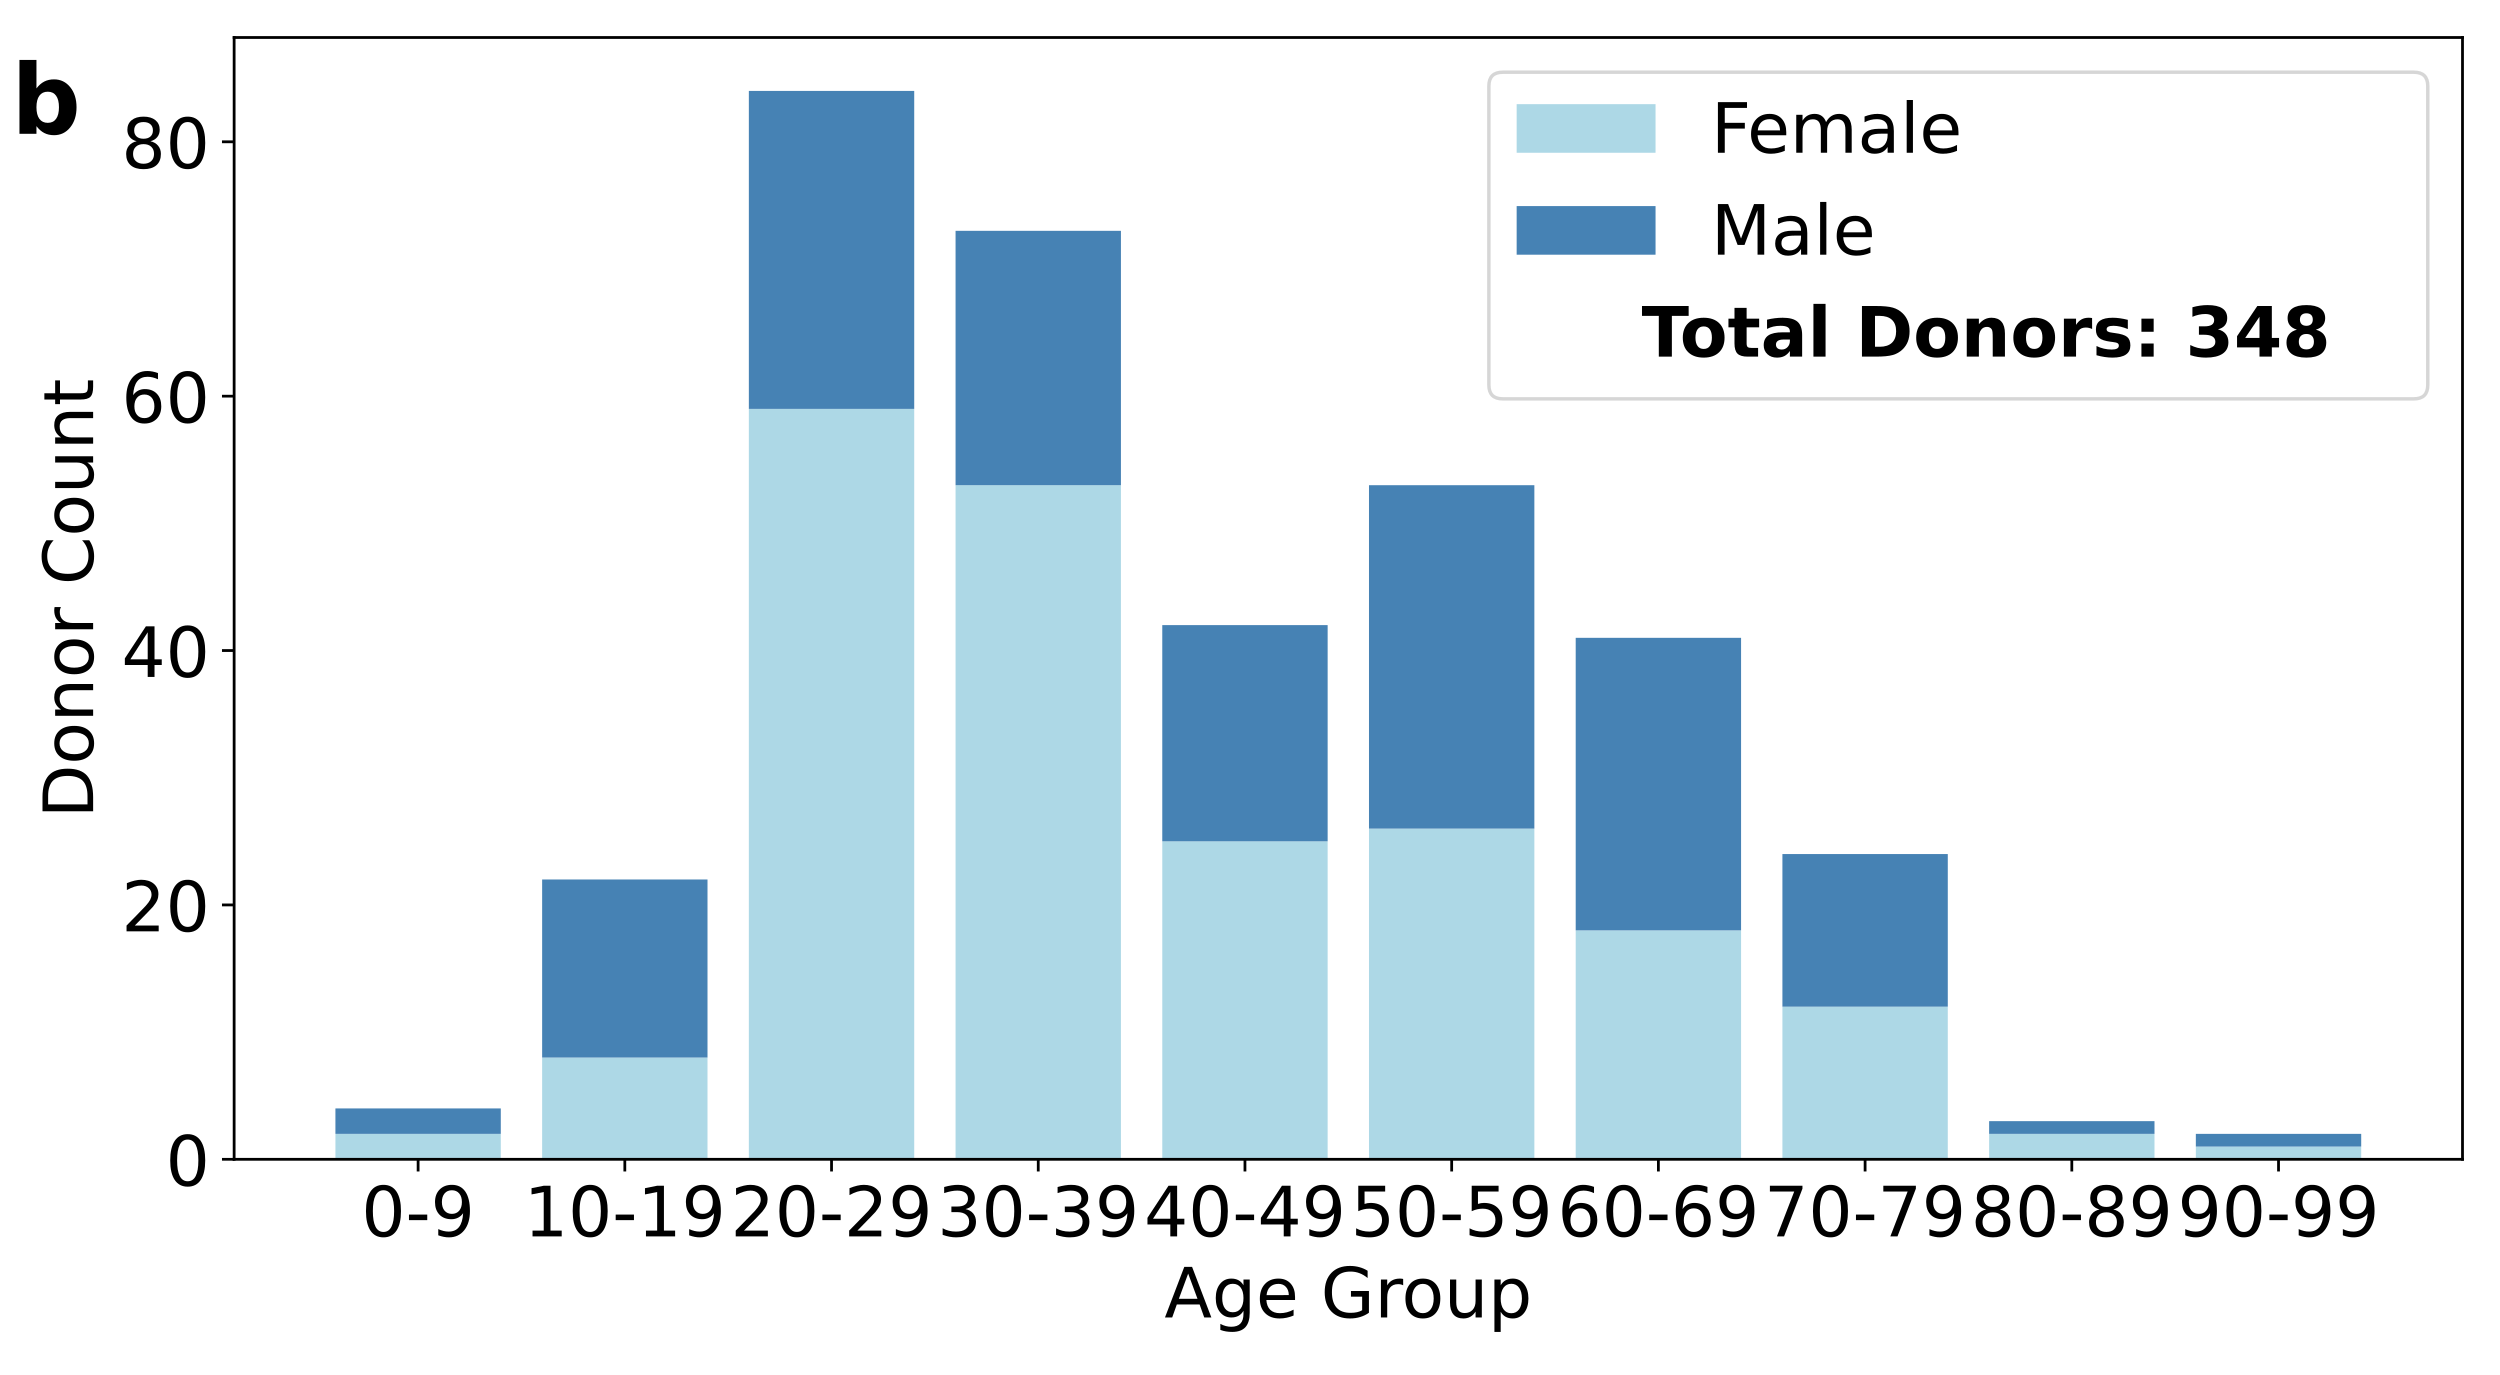
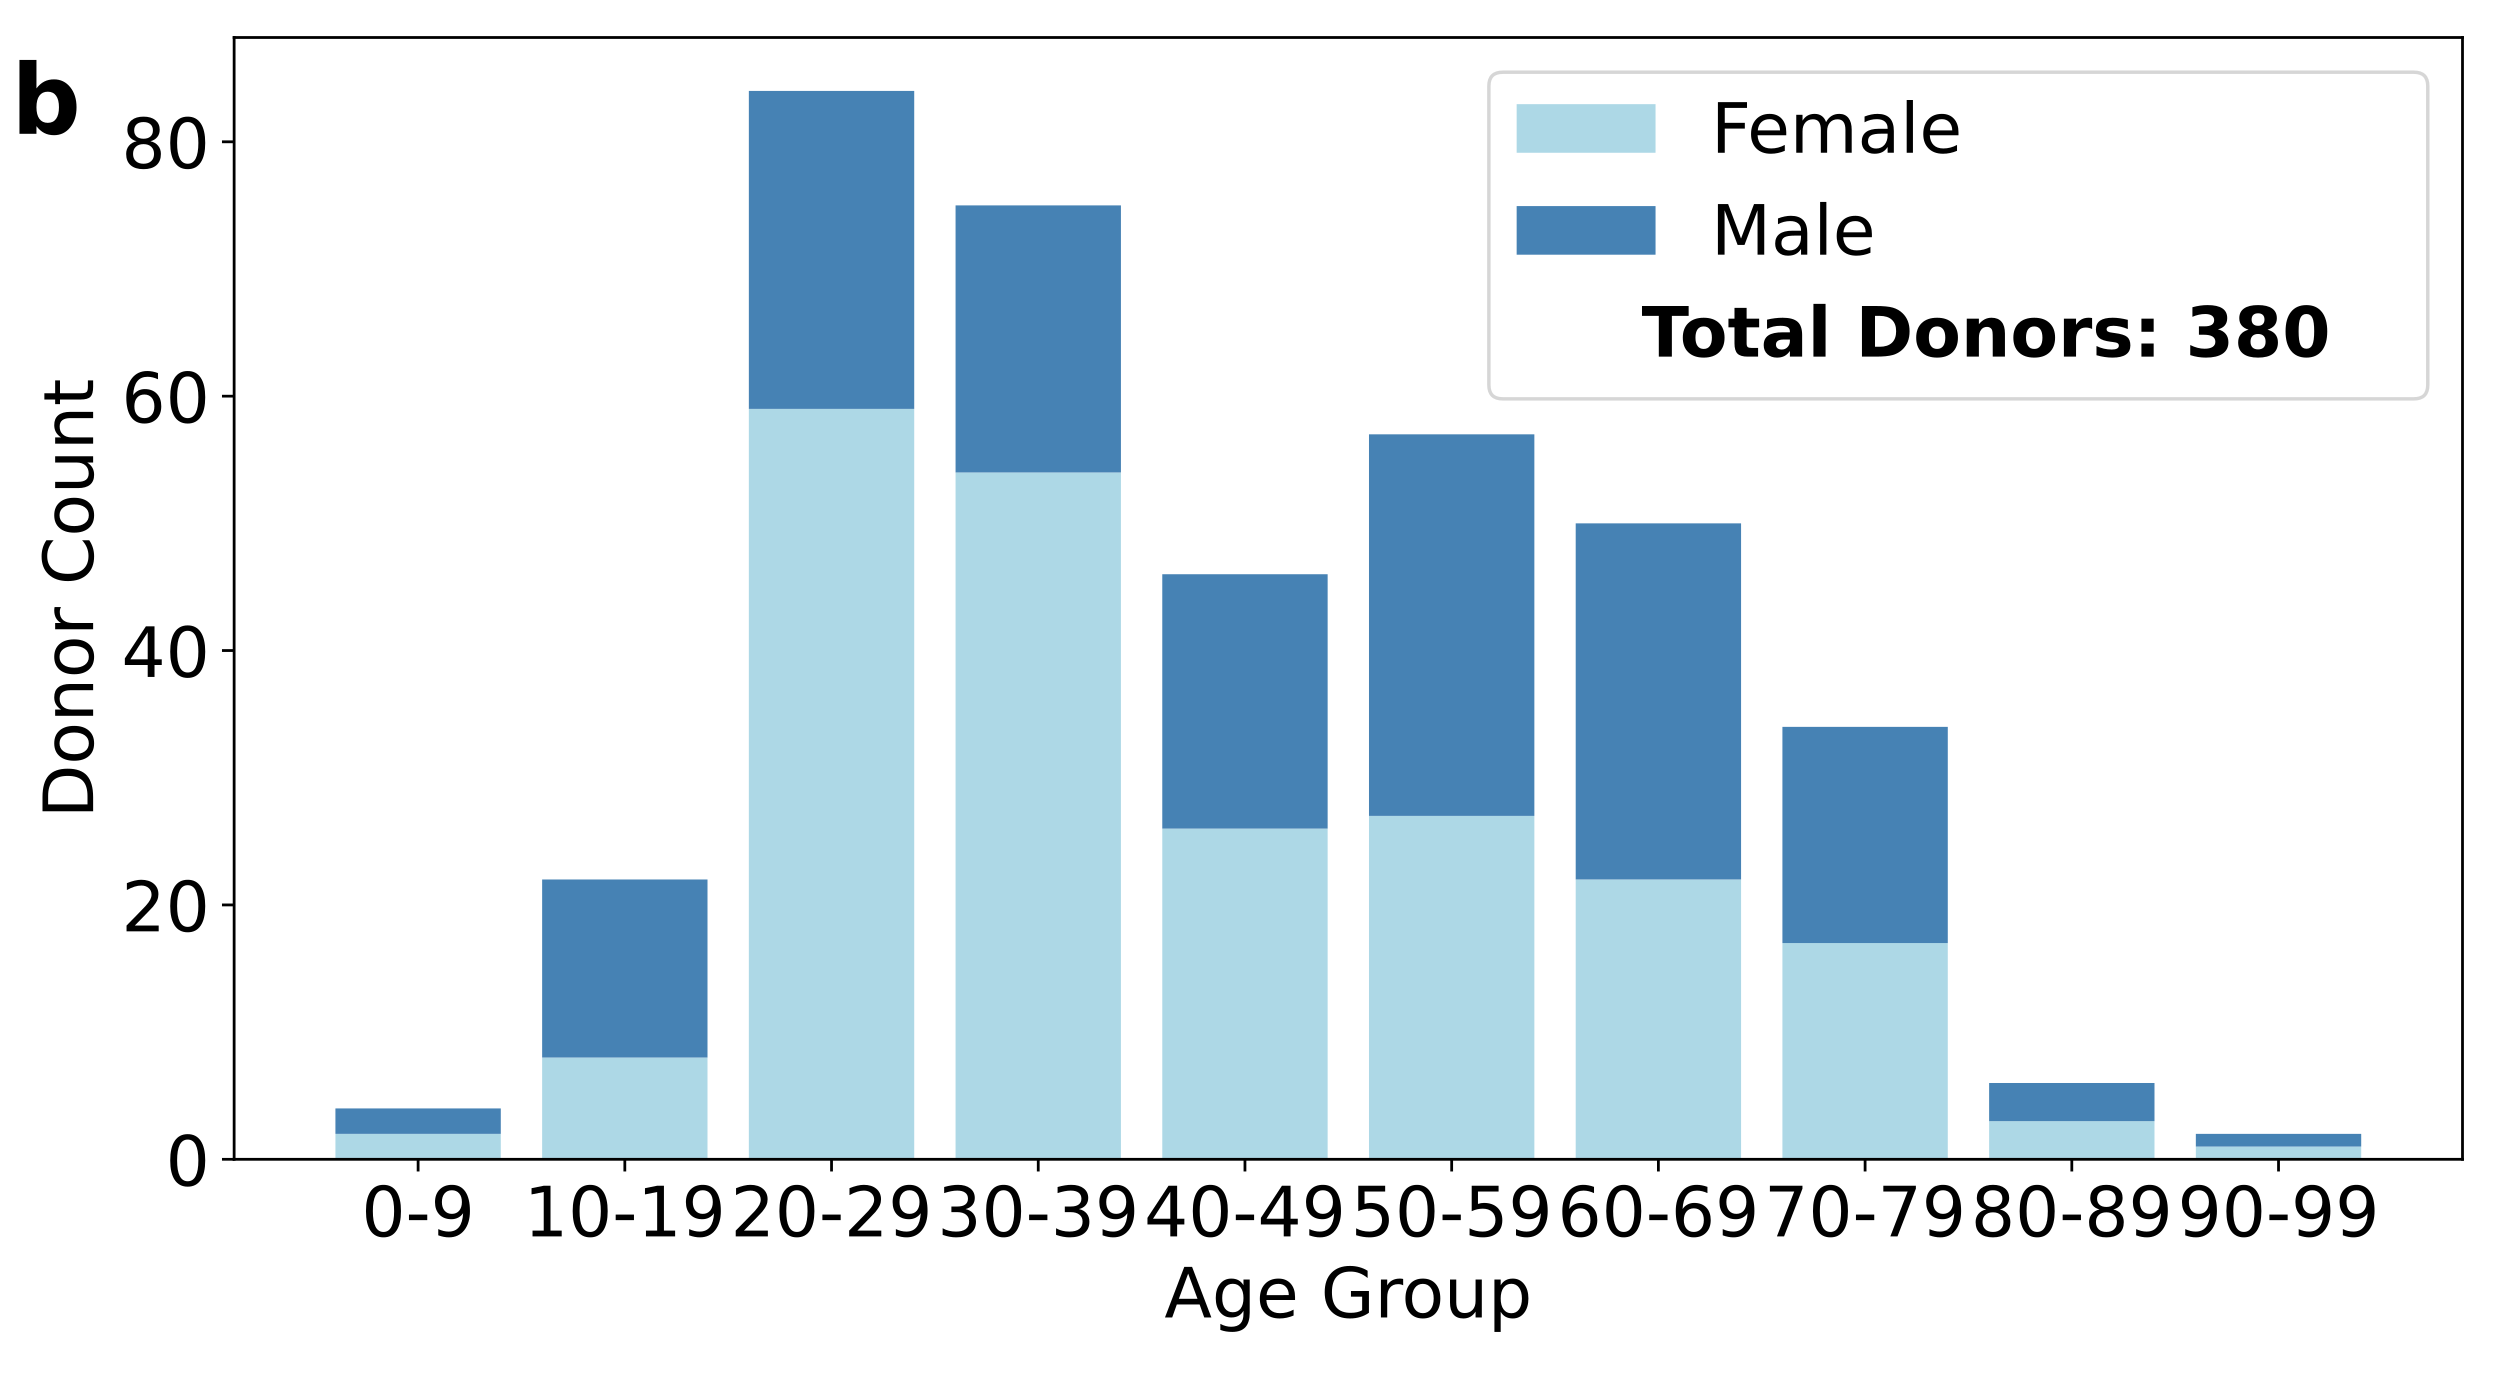
<svg xmlns="http://www.w3.org/2000/svg" xmlns:xlink="http://www.w3.org/1999/xlink" width="720pt" height="396pt" viewBox="0 0 720 396" version="1.1">
  <defs>
    <style type="text/css">*{stroke-linejoin: round; stroke-linecap: butt}</style>
  </defs>
  <g id="figure_1">
    <g id="patch_1">
      <path d="M 0 396  L 720 396  L 720 0  L 0 0  z " style="fill: #ffffff" />
    </g>
    <g id="axes_1">
      <g id="patch_2">
        <path d="M 67.43 333.88  L 709.2 333.88  L 709.2 10.8  L 67.43 10.8  z " style="fill: #ffffff" />
      </g>
      <g id="patch_3">
-         <path d="M 96.601 333.88  L 144.228 333.88  L 144.228 326.554  L 96.601 326.554  z " clip-path="url(#p99b4f0a0a3)" style="fill: #add8e6" />
+         <path d="M 96.601 333.88  L 144.228 333.88  L 144.228 326.554  L 96.601 326.554  z " clip-path="url(#pd3af7f04ab)" style="fill: #add8e6" />
      </g>
      <g id="patch_4">
-         <path d="M 156.135 333.88  L 203.761 333.88  L 203.761 304.576  L 156.135 304.576  z " clip-path="url(#p99b4f0a0a3)" style="fill: #add8e6" />
+         <path d="M 156.135 333.88  L 203.761 333.88  L 203.761 304.576  L 156.135 304.576  z " clip-path="url(#pd3af7f04ab)" style="fill: #add8e6" />
      </g>
      <g id="patch_5">
-         <path d="M 215.668 333.88  L 263.295 333.88  L 263.295 117.761  L 215.668 117.761  z " clip-path="url(#p99b4f0a0a3)" style="fill: #add8e6" />
+         <path d="M 215.668 333.88  L 263.295 333.88  L 263.295 117.761  L 215.668 117.761  z " clip-path="url(#pd3af7f04ab)" style="fill: #add8e6" />
      </g>
      <g id="patch_6">
-         <path d="M 275.202 333.88  L 322.828 333.88  L 322.828 139.739  L 275.202 139.739  z " clip-path="url(#p99b4f0a0a3)" style="fill: #add8e6" />
+         <path d="M 275.202 333.88  L 322.828 333.88  L 322.828 136.076  L 275.202 136.076  z " clip-path="url(#pd3af7f04ab)" style="fill: #add8e6" />
      </g>
      <g id="patch_7">
-         <path d="M 334.735 333.88  L 382.362 333.88  L 382.362 242.304  L 334.735 242.304  z " clip-path="url(#p99b4f0a0a3)" style="fill: #add8e6" />
+         <path d="M 334.735 333.88  L 382.362 333.88  L 382.362 238.641  L 334.735 238.641  z " clip-path="url(#pd3af7f04ab)" style="fill: #add8e6" />
      </g>
      <g id="patch_8">
-         <path d="M 394.268 333.88  L 441.895 333.88  L 441.895 238.641  L 394.268 238.641  z " clip-path="url(#p99b4f0a0a3)" style="fill: #add8e6" />
+         <path d="M 394.268 333.88  L 441.895 333.88  L 441.895 234.978  L 394.268 234.978  z " clip-path="url(#pd3af7f04ab)" style="fill: #add8e6" />
      </g>
      <g id="patch_9">
-         <path d="M 453.802 333.88  L 501.428 333.88  L 501.428 267.945  L 453.802 267.945  z " clip-path="url(#p99b4f0a0a3)" style="fill: #add8e6" />
+         <path d="M 453.802 333.88  L 501.428 333.88  L 501.428 253.293  L 453.802 253.293  z " clip-path="url(#pd3af7f04ab)" style="fill: #add8e6" />
      </g>
      <g id="patch_10">
-         <path d="M 513.335 333.88  L 560.962 333.88  L 560.962 289.924  L 513.335 289.924  z " clip-path="url(#p99b4f0a0a3)" style="fill: #add8e6" />
+         <path d="M 513.335 333.88  L 560.962 333.88  L 560.962 271.608  L 513.335 271.608  z " clip-path="url(#pd3af7f04ab)" style="fill: #add8e6" />
      </g>
      <g id="patch_11">
-         <path d="M 572.869 333.88  L 620.495 333.88  L 620.495 326.554  L 572.869 326.554  z " clip-path="url(#p99b4f0a0a3)" style="fill: #add8e6" />
+         <path d="M 572.869 333.88  L 620.495 333.88  L 620.495 322.891  L 572.869 322.891  z " clip-path="url(#pd3af7f04ab)" style="fill: #add8e6" />
      </g>
      <g id="patch_12">
-         <path d="M 632.402 333.88  L 680.029 333.88  L 680.029 330.217  L 632.402 330.217  z " clip-path="url(#p99b4f0a0a3)" style="fill: #add8e6" />
+         <path d="M 632.402 333.88  L 680.029 333.88  L 680.029 330.217  L 632.402 330.217  z " clip-path="url(#pd3af7f04ab)" style="fill: #add8e6" />
      </g>
      <g id="patch_13">
-         <path d="M 96.601 326.554  L 144.228 326.554  L 144.228 319.228  L 96.601 319.228  z " clip-path="url(#p99b4f0a0a3)" style="fill: #4682b4" />
+         <path d="M 96.601 326.554  L 144.228 326.554  L 144.228 319.228  L 96.601 319.228  z " clip-path="url(#pd3af7f04ab)" style="fill: #4682b4" />
      </g>
      <g id="patch_14">
-         <path d="M 156.135 304.576  L 203.761 304.576  L 203.761 253.293  L 156.135 253.293  z " clip-path="url(#p99b4f0a0a3)" style="fill: #4682b4" />
+         <path d="M 156.135 304.576  L 203.761 304.576  L 203.761 253.293  L 156.135 253.293  z " clip-path="url(#pd3af7f04ab)" style="fill: #4682b4" />
      </g>
      <g id="patch_15">
-         <path d="M 215.668 117.761  L 263.295 117.761  L 263.295 26.185  L 215.668 26.185  z " clip-path="url(#p99b4f0a0a3)" style="fill: #4682b4" />
+         <path d="M 215.668 117.761  L 263.295 117.761  L 263.295 26.185  L 215.668 26.185  z " clip-path="url(#pd3af7f04ab)" style="fill: #4682b4" />
      </g>
      <g id="patch_16">
-         <path d="M 275.202 139.739  L 322.828 139.739  L 322.828 66.478  L 275.202 66.478  z " clip-path="url(#p99b4f0a0a3)" style="fill: #4682b4" />
+         <path d="M 275.202 136.076  L 322.828 136.076  L 322.828 59.152  L 275.202 59.152  z " clip-path="url(#pd3af7f04ab)" style="fill: #4682b4" />
      </g>
      <g id="patch_17">
-         <path d="M 334.735 242.304  L 382.362 242.304  L 382.362 180.032  L 334.735 180.032  z " clip-path="url(#p99b4f0a0a3)" style="fill: #4682b4" />
+         <path d="M 334.735 238.641  L 382.362 238.641  L 382.362 165.38  L 334.735 165.38  z " clip-path="url(#pd3af7f04ab)" style="fill: #4682b4" />
      </g>
      <g id="patch_18">
-         <path d="M 394.268 238.641  L 441.895 238.641  L 441.895 139.739  L 394.268 139.739  z " clip-path="url(#p99b4f0a0a3)" style="fill: #4682b4" />
+         <path d="M 394.268 234.978  L 441.895 234.978  L 441.895 125.087  L 394.268 125.087  z " clip-path="url(#pd3af7f04ab)" style="fill: #4682b4" />
      </g>
      <g id="patch_19">
-         <path d="M 453.802 267.945  L 501.428 267.945  L 501.428 183.695  L 453.802 183.695  z " clip-path="url(#p99b4f0a0a3)" style="fill: #4682b4" />
+         <path d="M 453.802 253.293  L 501.428 253.293  L 501.428 150.728  L 453.802 150.728  z " clip-path="url(#pd3af7f04ab)" style="fill: #4682b4" />
      </g>
      <g id="patch_20">
-         <path d="M 513.335 289.924  L 560.962 289.924  L 560.962 245.967  L 513.335 245.967  z " clip-path="url(#p99b4f0a0a3)" style="fill: #4682b4" />
+         <path d="M 513.335 271.608  L 560.962 271.608  L 560.962 209.337  L 513.335 209.337  z " clip-path="url(#pd3af7f04ab)" style="fill: #4682b4" />
      </g>
      <g id="patch_21">
-         <path d="M 572.869 326.554  L 620.495 326.554  L 620.495 322.891  L 572.869 322.891  z " clip-path="url(#p99b4f0a0a3)" style="fill: #4682b4" />
+         <path d="M 572.869 322.891  L 620.495 322.891  L 620.495 311.902  L 572.869 311.902  z " clip-path="url(#pd3af7f04ab)" style="fill: #4682b4" />
      </g>
      <g id="patch_22">
-         <path d="M 632.402 330.217  L 680.029 330.217  L 680.029 326.554  L 632.402 326.554  z " clip-path="url(#p99b4f0a0a3)" style="fill: #4682b4" />
+         <path d="M 632.402 330.217  L 680.029 330.217  L 680.029 326.554  L 632.402 326.554  z " clip-path="url(#pd3af7f04ab)" style="fill: #4682b4" />
      </g>
      <g id="matplotlib.axis_1">
        <g id="xtick_1">
          <g id="line2d_1">
            <defs>
-               <path id="m715284880d" d="M 0 0  L 0 3.5  " style="stroke: #000000; stroke-width: 0.8" />
-             </defs>
-             <g>
-               <use xlink:href="#m715284880d" x="120.415" y="333.88" style="stroke: #000000; stroke-width: 0.8" />
+               <path id="me3146baf7b" d="M 0 0  L 0 3.5  " style="stroke: #000000; stroke-width: 0.8" />
+             </defs>
+             <g>
+               <use xlink:href="#me3146baf7b" x="120.415" y="333.88" style="stroke: #000000; stroke-width: 0.8" />
            </g>
          </g>
          <g id="text_1">
            <g transform="translate(104.0819 356.0769) scale(0.2 -0.2)">
              <defs>
                <path id="DejaVuSans-30" d="M 2034 4250  Q 1547 4250 1301 3770  Q 1056 3291 1056 2328  Q 1056 1369 1301 889  Q 1547 409 2034 409  Q 2525 409 2770 889  Q 3016 1369 3016 2328  Q 3016 3291 2770 3770  Q 2525 4250 2034 4250  z M 2034 4750  Q 2819 4750 3233 4129  Q 3647 3509 3647 2328  Q 3647 1150 3233 529  Q 2819 -91 2034 -91  Q 1250 -91 836 529  Q 422 1150 422 2328  Q 422 3509 836 4129  Q 1250 4750 2034 4750  z " transform="scale(0.015625)" />
                <path id="DejaVuSans-2d" d="M 313 2009  L 1997 2009  L 1997 1497  L 313 1497  L 313 2009  z " transform="scale(0.015625)" />
                <path id="DejaVuSans-39" d="M 703 97  L 703 672  Q 941 559 1184 500  Q 1428 441 1663 441  Q 2288 441 2617 861  Q 2947 1281 2994 2138  Q 2813 1869 2534 1725  Q 2256 1581 1919 1581  Q 1219 1581 811 2004  Q 403 2428 403 3163  Q 403 3881 828 4315  Q 1253 4750 1959 4750  Q 2769 4750 3195 4129  Q 3622 3509 3622 2328  Q 3622 1225 3098 567  Q 2575 -91 1691 -91  Q 1453 -91 1209 -44  Q 966 3 703 97  z M 1959 2075  Q 2384 2075 2632 2365  Q 2881 2656 2881 3163  Q 2881 3666 2632 3958  Q 2384 4250 1959 4250  Q 1534 4250 1286 3958  Q 1038 3666 1038 3163  Q 1038 2656 1286 2365  Q 1534 2075 1959 2075  z " transform="scale(0.015625)" />
              </defs>
              <use xlink:href="#DejaVuSans-30" />
              <use xlink:href="#DejaVuSans-2d" transform="translate(63.62305 0)" />
              <use xlink:href="#DejaVuSans-39" transform="translate(99.70703 0)" />
            </g>
          </g>
        </g>
        <g id="xtick_2">
          <g id="line2d_2">
            <g>
-               <use xlink:href="#m715284880d" x="179.948" y="333.88" style="stroke: #000000; stroke-width: 0.8" />
+               <use xlink:href="#me3146baf7b" x="179.948" y="333.88" style="stroke: #000000; stroke-width: 0.8" />
            </g>
          </g>
          <g id="text_2">
            <g transform="translate(150.8903 356.0769) scale(0.2 -0.2)">
              <defs>
                <path id="DejaVuSans-31" d="M 794 531  L 1825 531  L 1825 4091  L 703 3866  L 703 4441  L 1819 4666  L 2450 4666  L 2450 531  L 3481 531  L 3481 0  L 794 0  L 794 531  z " transform="scale(0.015625)" />
              </defs>
              <use xlink:href="#DejaVuSans-31" />
              <use xlink:href="#DejaVuSans-30" transform="translate(63.62305 0)" />
              <use xlink:href="#DejaVuSans-2d" transform="translate(127.2461 0)" />
              <use xlink:href="#DejaVuSans-31" transform="translate(163.3301 0)" />
              <use xlink:href="#DejaVuSans-39" transform="translate(226.9531 0)" />
            </g>
          </g>
        </g>
        <g id="xtick_3">
          <g id="line2d_3">
            <g>
-               <use xlink:href="#m715284880d" x="239.482" y="333.88" style="stroke: #000000; stroke-width: 0.8" />
+               <use xlink:href="#me3146baf7b" x="239.482" y="333.88" style="stroke: #000000; stroke-width: 0.8" />
            </g>
          </g>
          <g id="text_3">
            <g transform="translate(210.4237 356.0769) scale(0.2 -0.2)">
              <defs>
                <path id="DejaVuSans-32" d="M 1228 531  L 3431 531  L 3431 0  L 469 0  L 469 531  Q 828 903 1448 1529  Q 2069 2156 2228 2338  Q 2531 2678 2651 2914  Q 2772 3150 2772 3378  Q 2772 3750 2511 3984  Q 2250 4219 1831 4219  Q 1534 4219 1204 4116  Q 875 4013 500 3803  L 500 4441  Q 881 4594 1212 4672  Q 1544 4750 1819 4750  Q 2544 4750 2975 4387  Q 3406 4025 3406 3419  Q 3406 3131 3298 2873  Q 3191 2616 2906 2266  Q 2828 2175 2409 1742  Q 1991 1309 1228 531  z " transform="scale(0.015625)" />
              </defs>
              <use xlink:href="#DejaVuSans-32" />
              <use xlink:href="#DejaVuSans-30" transform="translate(63.62305 0)" />
              <use xlink:href="#DejaVuSans-2d" transform="translate(127.2461 0)" />
              <use xlink:href="#DejaVuSans-32" transform="translate(163.3301 0)" />
              <use xlink:href="#DejaVuSans-39" transform="translate(226.9531 0)" />
            </g>
          </g>
        </g>
        <g id="xtick_4">
          <g id="line2d_4">
            <g>
-               <use xlink:href="#m715284880d" x="299.015" y="333.88" style="stroke: #000000; stroke-width: 0.8" />
+               <use xlink:href="#me3146baf7b" x="299.015" y="333.88" style="stroke: #000000; stroke-width: 0.8" />
            </g>
          </g>
          <g id="text_4">
            <g transform="translate(269.9571 356.0769) scale(0.2 -0.2)">
              <defs>
                <path id="DejaVuSans-33" d="M 2597 2516  Q 3050 2419 3304 2112  Q 3559 1806 3559 1356  Q 3559 666 3084 287  Q 2609 -91 1734 -91  Q 1441 -91 1130 -33  Q 819 25 488 141  L 488 750  Q 750 597 1062 519  Q 1375 441 1716 441  Q 2309 441 2620 675  Q 2931 909 2931 1356  Q 2931 1769 2642 2001  Q 2353 2234 1838 2234  L 1294 2234  L 1294 2753  L 1863 2753  Q 2328 2753 2575 2939  Q 2822 3125 2822 3475  Q 2822 3834 2567 4026  Q 2313 4219 1838 4219  Q 1578 4219 1281 4162  Q 984 4106 628 3988  L 628 4550  Q 988 4650 1302 4700  Q 1616 4750 1894 4750  Q 2613 4750 3031 4423  Q 3450 4097 3450 3541  Q 3450 3153 3228 2886  Q 3006 2619 2597 2516  z " transform="scale(0.015625)" />
              </defs>
              <use xlink:href="#DejaVuSans-33" />
              <use xlink:href="#DejaVuSans-30" transform="translate(63.62305 0)" />
              <use xlink:href="#DejaVuSans-2d" transform="translate(127.2461 0)" />
              <use xlink:href="#DejaVuSans-33" transform="translate(163.3301 0)" />
              <use xlink:href="#DejaVuSans-39" transform="translate(226.9531 0)" />
            </g>
          </g>
        </g>
        <g id="xtick_5">
          <g id="line2d_5">
            <g>
-               <use xlink:href="#m715284880d" x="358.548" y="333.88" style="stroke: #000000; stroke-width: 0.8" />
+               <use xlink:href="#me3146baf7b" x="358.548" y="333.88" style="stroke: #000000; stroke-width: 0.8" />
            </g>
          </g>
          <g id="text_5">
            <g transform="translate(329.4905 356.0769) scale(0.2 -0.2)">
              <defs>
                <path id="DejaVuSans-34" d="M 2419 4116  L 825 1625  L 2419 1625  L 2419 4116  z M 2253 4666  L 3047 4666  L 3047 1625  L 3713 1625  L 3713 1100  L 3047 1100  L 3047 0  L 2419 0  L 2419 1100  L 313 1100  L 313 1709  L 2253 4666  z " transform="scale(0.015625)" />
              </defs>
              <use xlink:href="#DejaVuSans-34" />
              <use xlink:href="#DejaVuSans-30" transform="translate(63.62305 0)" />
              <use xlink:href="#DejaVuSans-2d" transform="translate(127.2461 0)" />
              <use xlink:href="#DejaVuSans-34" transform="translate(163.3301 0)" />
              <use xlink:href="#DejaVuSans-39" transform="translate(226.9531 0)" />
            </g>
          </g>
        </g>
        <g id="xtick_6">
          <g id="line2d_6">
            <g>
-               <use xlink:href="#m715284880d" x="418.082" y="333.88" style="stroke: #000000; stroke-width: 0.8" />
+               <use xlink:href="#me3146baf7b" x="418.082" y="333.88" style="stroke: #000000; stroke-width: 0.8" />
            </g>
          </g>
          <g id="text_6">
            <g transform="translate(389.0239 356.0769) scale(0.2 -0.2)">
              <defs>
                <path id="DejaVuSans-35" d="M 691 4666  L 3169 4666  L 3169 4134  L 1269 4134  L 1269 2991  Q 1406 3038 1543 3061  Q 1681 3084 1819 3084  Q 2600 3084 3056 2656  Q 3513 2228 3513 1497  Q 3513 744 3044 326  Q 2575 -91 1722 -91  Q 1428 -91 1123 -41  Q 819 9 494 109  L 494 744  Q 775 591 1075 516  Q 1375 441 1709 441  Q 2250 441 2565 725  Q 2881 1009 2881 1497  Q 2881 1984 2565 2268  Q 2250 2553 1709 2553  Q 1456 2553 1204 2497  Q 953 2441 691 2322  L 691 4666  z " transform="scale(0.015625)" />
              </defs>
              <use xlink:href="#DejaVuSans-35" />
              <use xlink:href="#DejaVuSans-30" transform="translate(63.62305 0)" />
              <use xlink:href="#DejaVuSans-2d" transform="translate(127.2461 0)" />
              <use xlink:href="#DejaVuSans-35" transform="translate(163.3301 0)" />
              <use xlink:href="#DejaVuSans-39" transform="translate(226.9531 0)" />
            </g>
          </g>
        </g>
        <g id="xtick_7">
          <g id="line2d_7">
            <g>
-               <use xlink:href="#m715284880d" x="477.615" y="333.88" style="stroke: #000000; stroke-width: 0.8" />
+               <use xlink:href="#me3146baf7b" x="477.615" y="333.88" style="stroke: #000000; stroke-width: 0.8" />
            </g>
          </g>
          <g id="text_7">
            <g transform="translate(448.5573 356.0769) scale(0.2 -0.2)">
              <defs>
                <path id="DejaVuSans-36" d="M 2113 2584  Q 1688 2584 1439 2293  Q 1191 2003 1191 1497  Q 1191 994 1439 701  Q 1688 409 2113 409  Q 2538 409 2786 701  Q 3034 994 3034 1497  Q 3034 2003 2786 2293  Q 2538 2584 2113 2584  z M 3366 4563  L 3366 3988  Q 3128 4100 2886 4159  Q 2644 4219 2406 4219  Q 1781 4219 1451 3797  Q 1122 3375 1075 2522  Q 1259 2794 1537 2939  Q 1816 3084 2150 3084  Q 2853 3084 3261 2657  Q 3669 2231 3669 1497  Q 3669 778 3244 343  Q 2819 -91 2113 -91  Q 1303 -91 875 529  Q 447 1150 447 2328  Q 447 3434 972 4092  Q 1497 4750 2381 4750  Q 2619 4750 2861 4703  Q 3103 4656 3366 4563  z " transform="scale(0.015625)" />
              </defs>
              <use xlink:href="#DejaVuSans-36" />
              <use xlink:href="#DejaVuSans-30" transform="translate(63.62305 0)" />
              <use xlink:href="#DejaVuSans-2d" transform="translate(127.2461 0)" />
              <use xlink:href="#DejaVuSans-36" transform="translate(163.3301 0)" />
              <use xlink:href="#DejaVuSans-39" transform="translate(226.9531 0)" />
            </g>
          </g>
        </g>
        <g id="xtick_8">
          <g id="line2d_8">
            <g>
-               <use xlink:href="#m715284880d" x="537.148" y="333.88" style="stroke: #000000; stroke-width: 0.8" />
+               <use xlink:href="#me3146baf7b" x="537.148" y="333.88" style="stroke: #000000; stroke-width: 0.8" />
            </g>
          </g>
          <g id="text_8">
            <g transform="translate(508.0907 356.0769) scale(0.2 -0.2)">
              <defs>
                <path id="DejaVuSans-37" d="M 525 4666  L 3525 4666  L 3525 4397  L 1831 0  L 1172 0  L 2766 4134  L 525 4134  L 525 4666  z " transform="scale(0.015625)" />
              </defs>
              <use xlink:href="#DejaVuSans-37" />
              <use xlink:href="#DejaVuSans-30" transform="translate(63.62305 0)" />
              <use xlink:href="#DejaVuSans-2d" transform="translate(127.2461 0)" />
              <use xlink:href="#DejaVuSans-37" transform="translate(163.3301 0)" />
              <use xlink:href="#DejaVuSans-39" transform="translate(226.9531 0)" />
            </g>
          </g>
        </g>
        <g id="xtick_9">
          <g id="line2d_9">
            <g>
-               <use xlink:href="#m715284880d" x="596.682" y="333.88" style="stroke: #000000; stroke-width: 0.8" />
+               <use xlink:href="#me3146baf7b" x="596.682" y="333.88" style="stroke: #000000; stroke-width: 0.8" />
            </g>
          </g>
          <g id="text_9">
            <g transform="translate(567.6241 356.0769) scale(0.2 -0.2)">
              <defs>
                <path id="DejaVuSans-38" d="M 2034 2216  Q 1584 2216 1326 1975  Q 1069 1734 1069 1313  Q 1069 891 1326 650  Q 1584 409 2034 409  Q 2484 409 2743 651  Q 3003 894 3003 1313  Q 3003 1734 2745 1975  Q 2488 2216 2034 2216  z M 1403 2484  Q 997 2584 770 2862  Q 544 3141 544 3541  Q 544 4100 942 4425  Q 1341 4750 2034 4750  Q 2731 4750 3128 4425  Q 3525 4100 3525 3541  Q 3525 3141 3298 2862  Q 3072 2584 2669 2484  Q 3125 2378 3379 2068  Q 3634 1759 3634 1313  Q 3634 634 3220 271  Q 2806 -91 2034 -91  Q 1263 -91 848 271  Q 434 634 434 1313  Q 434 1759 690 2068  Q 947 2378 1403 2484  z M 1172 3481  Q 1172 3119 1398 2916  Q 1625 2713 2034 2713  Q 2441 2713 2670 2916  Q 2900 3119 2900 3481  Q 2900 3844 2670 4047  Q 2441 4250 2034 4250  Q 1625 4250 1398 4047  Q 1172 3844 1172 3481  z " transform="scale(0.015625)" />
              </defs>
              <use xlink:href="#DejaVuSans-38" />
              <use xlink:href="#DejaVuSans-30" transform="translate(63.62305 0)" />
              <use xlink:href="#DejaVuSans-2d" transform="translate(127.2461 0)" />
              <use xlink:href="#DejaVuSans-38" transform="translate(163.3301 0)" />
              <use xlink:href="#DejaVuSans-39" transform="translate(226.9531 0)" />
            </g>
          </g>
        </g>
        <g id="xtick_10">
          <g id="line2d_10">
            <g>
-               <use xlink:href="#m715284880d" x="656.215" y="333.88" style="stroke: #000000; stroke-width: 0.8" />
+               <use xlink:href="#me3146baf7b" x="656.215" y="333.88" style="stroke: #000000; stroke-width: 0.8" />
            </g>
          </g>
          <g id="text_10">
            <g transform="translate(627.1575 356.0769) scale(0.2 -0.2)">
              <use xlink:href="#DejaVuSans-39" />
              <use xlink:href="#DejaVuSans-30" transform="translate(63.62305 0)" />
              <use xlink:href="#DejaVuSans-2d" transform="translate(127.2461 0)" />
              <use xlink:href="#DejaVuSans-39" transform="translate(163.3301 0)" />
              <use xlink:href="#DejaVuSans-39" transform="translate(226.9531 0)" />
            </g>
          </g>
        </g>
        <g id="text_11">
          <g transform="translate(335.3556 379.4331) scale(0.2 -0.2)">
            <defs>
              <path id="DejaVuSans-41" d="M 2188 4044  L 1331 1722  L 3047 1722  L 2188 4044  z M 1831 4666  L 2547 4666  L 4325 0  L 3669 0  L 3244 1197  L 1141 1197  L 716 0  L 50 0  L 1831 4666  z " transform="scale(0.015625)" />
              <path id="DejaVuSans-67" d="M 2906 1791  Q 2906 2416 2648 2759  Q 2391 3103 1925 3103  Q 1463 3103 1205 2759  Q 947 2416 947 1791  Q 947 1169 1205 825  Q 1463 481 1925 481  Q 2391 481 2648 825  Q 2906 1169 2906 1791  z M 3481 434  Q 3481 -459 3084 -895  Q 2688 -1331 1869 -1331  Q 1566 -1331 1297 -1286  Q 1028 -1241 775 -1147  L 775 -588  Q 1028 -725 1275 -790  Q 1522 -856 1778 -856  Q 2344 -856 2625 -561  Q 2906 -266 2906 331  L 2906 616  Q 2728 306 2450 153  Q 2172 0 1784 0  Q 1141 0 747 490  Q 353 981 353 1791  Q 353 2603 747 3093  Q 1141 3584 1784 3584  Q 2172 3584 2450 3431  Q 2728 3278 2906 2969  L 2906 3500  L 3481 3500  L 3481 434  z " transform="scale(0.015625)" />
              <path id="DejaVuSans-65" d="M 3597 1894  L 3597 1613  L 953 1613  Q 991 1019 1311 708  Q 1631 397 2203 397  Q 2534 397 2845 478  Q 3156 559 3463 722  L 3463 178  Q 3153 47 2828 -22  Q 2503 -91 2169 -91  Q 1331 -91 842 396  Q 353 884 353 1716  Q 353 2575 817 3079  Q 1281 3584 2069 3584  Q 2775 3584 3186 3129  Q 3597 2675 3597 1894  z M 3022 2063  Q 3016 2534 2758 2815  Q 2500 3097 2075 3097  Q 1594 3097 1305 2825  Q 1016 2553 972 2059  L 3022 2063  z " transform="scale(0.015625)" />
              <path id="DejaVuSans-20" transform="scale(0.015625)" />
              <path id="DejaVuSans-47" d="M 3809 666  L 3809 1919  L 2778 1919  L 2778 2438  L 4434 2438  L 4434 434  Q 4069 175 3628 42  Q 3188 -91 2688 -91  Q 1594 -91 976 548  Q 359 1188 359 2328  Q 359 3472 976 4111  Q 1594 4750 2688 4750  Q 3144 4750 3555 4637  Q 3966 4525 4313 4306  L 4313 3634  Q 3963 3931 3569 4081  Q 3175 4231 2741 4231  Q 1884 4231 1454 3753  Q 1025 3275 1025 2328  Q 1025 1384 1454 906  Q 1884 428 2741 428  Q 3075 428 3337 486  Q 3600 544 3809 666  z " transform="scale(0.015625)" />
              <path id="DejaVuSans-72" d="M 2631 2963  Q 2534 3019 2420 3045  Q 2306 3072 2169 3072  Q 1681 3072 1420 2755  Q 1159 2438 1159 1844  L 1159 0  L 581 0  L 581 3500  L 1159 3500  L 1159 2956  Q 1341 3275 1631 3429  Q 1922 3584 2338 3584  Q 2397 3584 2469 3576  Q 2541 3569 2628 3553  L 2631 2963  z " transform="scale(0.015625)" />
              <path id="DejaVuSans-6f" d="M 1959 3097  Q 1497 3097 1228 2736  Q 959 2375 959 1747  Q 959 1119 1226 758  Q 1494 397 1959 397  Q 2419 397 2687 759  Q 2956 1122 2956 1747  Q 2956 2369 2687 2733  Q 2419 3097 1959 3097  z M 1959 3584  Q 2709 3584 3137 3096  Q 3566 2609 3566 1747  Q 3566 888 3137 398  Q 2709 -91 1959 -91  Q 1206 -91 779 398  Q 353 888 353 1747  Q 353 2609 779 3096  Q 1206 3584 1959 3584  z " transform="scale(0.015625)" />
              <path id="DejaVuSans-75" d="M 544 1381  L 544 3500  L 1119 3500  L 1119 1403  Q 1119 906 1312 657  Q 1506 409 1894 409  Q 2359 409 2629 706  Q 2900 1003 2900 1516  L 2900 3500  L 3475 3500  L 3475 0  L 2900 0  L 2900 538  Q 2691 219 2414 64  Q 2138 -91 1772 -91  Q 1169 -91 856 284  Q 544 659 544 1381  z M 1991 3584  L 1991 3584  z " transform="scale(0.015625)" />
              <path id="DejaVuSans-70" d="M 1159 525  L 1159 -1331  L 581 -1331  L 581 3500  L 1159 3500  L 1159 2969  Q 1341 3281 1617 3432  Q 1894 3584 2278 3584  Q 2916 3584 3314 3078  Q 3713 2572 3713 1747  Q 3713 922 3314 415  Q 2916 -91 2278 -91  Q 1894 -91 1617 61  Q 1341 213 1159 525  z M 3116 1747  Q 3116 2381 2855 2742  Q 2594 3103 2138 3103  Q 1681 3103 1420 2742  Q 1159 2381 1159 1747  Q 1159 1113 1420 752  Q 1681 391 2138 391  Q 2594 391 2855 752  Q 3116 1113 3116 1747  z " transform="scale(0.015625)" />
            </defs>
            <use xlink:href="#DejaVuSans-41" />
            <use xlink:href="#DejaVuSans-67" transform="translate(68.4082 0)" />
            <use xlink:href="#DejaVuSans-65" transform="translate(131.8848 0)" />
            <use xlink:href="#DejaVuSans-20" transform="translate(193.4082 0)" />
            <use xlink:href="#DejaVuSans-47" transform="translate(225.1953 0)" />
            <use xlink:href="#DejaVuSans-72" transform="translate(302.6855 0)" />
            <use xlink:href="#DejaVuSans-6f" transform="translate(341.5488 0)" />
            <use xlink:href="#DejaVuSans-75" transform="translate(402.7305 0)" />
            <use xlink:href="#DejaVuSans-70" transform="translate(466.1094 0)" />
          </g>
        </g>
      </g>
      <g id="matplotlib.axis_2">
        <g id="ytick_1">
          <g id="line2d_11">
            <defs>
-               <path id="ma8bff9813b" d="M 0 0  L -3.5 0  " style="stroke: #000000; stroke-width: 0.8" />
-             </defs>
-             <g>
-               <use xlink:href="#ma8bff9813b" x="67.43" y="333.88" style="stroke: #000000; stroke-width: 0.8" />
+               <path id="m1cbc11003b" d="M 0 0  L -3.5 0  " style="stroke: #000000; stroke-width: 0.8" />
+             </defs>
+             <g>
+               <use xlink:href="#m1cbc11003b" x="67.43" y="333.88" style="stroke: #000000; stroke-width: 0.8" />
            </g>
          </g>
          <g id="text_12">
            <g transform="translate(47.705 341.4784) scale(0.2 -0.2)">
              <use xlink:href="#DejaVuSans-30" />
            </g>
          </g>
        </g>
        <g id="ytick_2">
          <g id="line2d_12">
            <g>
-               <use xlink:href="#ma8bff9813b" x="67.43" y="260.619" style="stroke: #000000; stroke-width: 0.8" />
+               <use xlink:href="#m1cbc11003b" x="67.43" y="260.619" style="stroke: #000000; stroke-width: 0.8" />
            </g>
          </g>
          <g id="text_13">
            <g transform="translate(34.98 268.2177) scale(0.2 -0.2)">
              <use xlink:href="#DejaVuSans-32" />
              <use xlink:href="#DejaVuSans-30" transform="translate(63.62305 0)" />
            </g>
          </g>
        </g>
        <g id="ytick_3">
          <g id="line2d_13">
            <g>
-               <use xlink:href="#ma8bff9813b" x="67.43" y="187.358" style="stroke: #000000; stroke-width: 0.8" />
+               <use xlink:href="#m1cbc11003b" x="67.43" y="187.358" style="stroke: #000000; stroke-width: 0.8" />
            </g>
          </g>
          <g id="text_14">
            <g transform="translate(34.98 194.9569) scale(0.2 -0.2)">
              <use xlink:href="#DejaVuSans-34" />
              <use xlink:href="#DejaVuSans-30" transform="translate(63.62305 0)" />
            </g>
          </g>
        </g>
        <g id="ytick_4">
          <g id="line2d_14">
            <g>
-               <use xlink:href="#ma8bff9813b" x="67.43" y="114.098" style="stroke: #000000; stroke-width: 0.8" />
+               <use xlink:href="#m1cbc11003b" x="67.43" y="114.098" style="stroke: #000000; stroke-width: 0.8" />
            </g>
          </g>
          <g id="text_15">
            <g transform="translate(34.98 121.6961) scale(0.2 -0.2)">
              <use xlink:href="#DejaVuSans-36" />
              <use xlink:href="#DejaVuSans-30" transform="translate(63.62305 0)" />
            </g>
          </g>
        </g>
        <g id="ytick_5">
          <g id="line2d_15">
            <g>
-               <use xlink:href="#ma8bff9813b" x="67.43" y="40.837" style="stroke: #000000; stroke-width: 0.8" />
+               <use xlink:href="#m1cbc11003b" x="67.43" y="40.837" style="stroke: #000000; stroke-width: 0.8" />
            </g>
          </g>
          <g id="text_16">
            <g transform="translate(34.98 48.43535) scale(0.2 -0.2)">
              <use xlink:href="#DejaVuSans-38" />
              <use xlink:href="#DejaVuSans-30" transform="translate(63.62305 0)" />
            </g>
          </g>
        </g>
        <g id="text_17">
          <g transform="translate(26.82062 235.6009) rotate(-90) scale(0.2 -0.2)">
            <defs>
              <path id="DejaVuSans-44" d="M 1259 4147  L 1259 519  L 2022 519  Q 2988 519 3436 956  Q 3884 1394 3884 2338  Q 3884 3275 3436 3711  Q 2988 4147 2022 4147  L 1259 4147  z M 628 4666  L 1925 4666  Q 3281 4666 3915 4102  Q 4550 3538 4550 2338  Q 4550 1131 3912 565  Q 3275 0 1925 0  L 628 0  L 628 4666  z " transform="scale(0.015625)" />
              <path id="DejaVuSans-6e" d="M 3513 2113  L 3513 0  L 2938 0  L 2938 2094  Q 2938 2591 2744 2837  Q 2550 3084 2163 3084  Q 1697 3084 1428 2787  Q 1159 2491 1159 1978  L 1159 0  L 581 0  L 581 3500  L 1159 3500  L 1159 2956  Q 1366 3272 1645 3428  Q 1925 3584 2291 3584  Q 2894 3584 3203 3211  Q 3513 2838 3513 2113  z " transform="scale(0.015625)" />
              <path id="DejaVuSans-43" d="M 4122 4306  L 4122 3641  Q 3803 3938 3442 4084  Q 3081 4231 2675 4231  Q 1875 4231 1450 3742  Q 1025 3253 1025 2328  Q 1025 1406 1450 917  Q 1875 428 2675 428  Q 3081 428 3442 575  Q 3803 722 4122 1019  L 4122 359  Q 3791 134 3420 21  Q 3050 -91 2638 -91  Q 1578 -91 968 557  Q 359 1206 359 2328  Q 359 3453 968 4101  Q 1578 4750 2638 4750  Q 3056 4750 3426 4639  Q 3797 4528 4122 4306  z " transform="scale(0.015625)" />
              <path id="DejaVuSans-74" d="M 1172 4494  L 1172 3500  L 2356 3500  L 2356 3053  L 1172 3053  L 1172 1153  Q 1172 725 1289 603  Q 1406 481 1766 481  L 2356 481  L 2356 0  L 1766 0  Q 1100 0 847 248  Q 594 497 594 1153  L 594 3053  L 172 3053  L 172 3500  L 594 3500  L 594 4494  L 1172 4494  z " transform="scale(0.015625)" />
            </defs>
            <use xlink:href="#DejaVuSans-44" />
            <use xlink:href="#DejaVuSans-6f" transform="translate(77.00195 0)" />
            <use xlink:href="#DejaVuSans-6e" transform="translate(138.1836 0)" />
            <use xlink:href="#DejaVuSans-6f" transform="translate(201.5625 0)" />
            <use xlink:href="#DejaVuSans-72" transform="translate(262.7441 0)" />
            <use xlink:href="#DejaVuSans-20" transform="translate(303.8574 0)" />
            <use xlink:href="#DejaVuSans-43" transform="translate(335.6445 0)" />
            <use xlink:href="#DejaVuSans-6f" transform="translate(405.4688 0)" />
            <use xlink:href="#DejaVuSans-75" transform="translate(466.6504 0)" />
            <use xlink:href="#DejaVuSans-6e" transform="translate(530.0293 0)" />
            <use xlink:href="#DejaVuSans-74" transform="translate(593.4082 0)" />
          </g>
        </g>
      </g>
      <g id="patch_23">
        <path d="M 67.43 333.88  L 67.43 10.8  " style="fill: none; stroke: #000000; stroke-width: 0.8; stroke-linejoin: miter; stroke-linecap: square" />
      </g>
      <g id="patch_24">
        <path d="M 709.2 333.88  L 709.2 10.8  " style="fill: none; stroke: #000000; stroke-width: 0.8; stroke-linejoin: miter; stroke-linecap: square" />
      </g>
      <g id="patch_25">
        <path d="M 67.43 333.88  L 709.2 333.88  " style="fill: none; stroke: #000000; stroke-width: 0.8; stroke-linejoin: miter; stroke-linecap: square" />
      </g>
      <g id="patch_26">
        <path d="M 67.43 10.8  L 709.2 10.8  " style="fill: none; stroke: #000000; stroke-width: 0.8; stroke-linejoin: miter; stroke-linecap: square" />
      </g>
      <g id="text_18">
        <g transform="translate(3.253 38.53722) scale(0.28 -0.28)">
          <defs>
            <path id="DejaVuSans-Bold-62" d="M 2400 722  Q 2759 722 2948 984  Q 3138 1247 3138 1747  Q 3138 2247 2948 2509  Q 2759 2772 2400 2772  Q 2041 2772 1848 2508  Q 1656 2244 1656 1747  Q 1656 1250 1848 986  Q 2041 722 2400 722  z M 1656 2988  Q 1888 3294 2169 3439  Q 2450 3584 2816 3584  Q 3463 3584 3878 3070  Q 4294 2556 4294 1747  Q 4294 938 3878 423  Q 3463 -91 2816 -91  Q 2450 -91 2169 54  Q 1888 200 1656 506  L 1656 0  L 538 0  L 538 4863  L 1656 4863  L 1656 2988  z " transform="scale(0.015625)" />
          </defs>
          <use xlink:href="#DejaVuSans-Bold-62" />
        </g>
      </g>
      <g id="legend_1">
        <g id="patch_27">
          <path d="M 432.797 114.869  L 695.2 114.869  Q 699.2 114.869 699.2 110.869  L 699.2 24.8  Q 699.2 20.8 695.2 20.8  L 432.797 20.8  Q 428.797 20.8 428.797 24.8  L 428.797 110.869  Q 428.797 114.869 432.797 114.869  z " style="fill: #ffffff; opacity: 0.8; stroke: #cccccc; stroke-linejoin: miter" />
        </g>
        <g id="patch_28">
          <path d="M 436.797 43.997  L 476.797 43.997  L 476.797 29.997  L 436.797 29.997  z " style="fill: #add8e6" />
        </g>
        <g id="text_19">
          <g transform="translate(492.7969 43.99688) scale(0.2 -0.2)">
            <defs>
              <path id="DejaVuSans-46" d="M 628 4666  L 3309 4666  L 3309 4134  L 1259 4134  L 1259 2759  L 3109 2759  L 3109 2228  L 1259 2228  L 1259 0  L 628 0  L 628 4666  z " transform="scale(0.015625)" />
              <path id="DejaVuSans-6d" d="M 3328 2828  Q 3544 3216 3844 3400  Q 4144 3584 4550 3584  Q 5097 3584 5394 3201  Q 5691 2819 5691 2113  L 5691 0  L 5113 0  L 5113 2094  Q 5113 2597 4934 2840  Q 4756 3084 4391 3084  Q 3944 3084 3684 2787  Q 3425 2491 3425 1978  L 3425 0  L 2847 0  L 2847 2094  Q 2847 2600 2669 2842  Q 2491 3084 2119 3084  Q 1678 3084 1418 2786  Q 1159 2488 1159 1978  L 1159 0  L 581 0  L 581 3500  L 1159 3500  L 1159 2956  Q 1356 3278 1631 3431  Q 1906 3584 2284 3584  Q 2666 3584 2933 3390  Q 3200 3197 3328 2828  z " transform="scale(0.015625)" />
              <path id="DejaVuSans-61" d="M 2194 1759  Q 1497 1759 1228 1600  Q 959 1441 959 1056  Q 959 750 1161 570  Q 1363 391 1709 391  Q 2188 391 2477 730  Q 2766 1069 2766 1631  L 2766 1759  L 2194 1759  z M 3341 1997  L 3341 0  L 2766 0  L 2766 531  Q 2569 213 2275 61  Q 1981 -91 1556 -91  Q 1019 -91 701 211  Q 384 513 384 1019  Q 384 1609 779 1909  Q 1175 2209 1959 2209  L 2766 2209  L 2766 2266  Q 2766 2663 2505 2880  Q 2244 3097 1772 3097  Q 1472 3097 1187 3025  Q 903 2953 641 2809  L 641 3341  Q 956 3463 1253 3523  Q 1550 3584 1831 3584  Q 2591 3584 2966 3190  Q 3341 2797 3341 1997  z " transform="scale(0.015625)" />
              <path id="DejaVuSans-6c" d="M 603 4863  L 1178 4863  L 1178 0  L 603 0  L 603 4863  z " transform="scale(0.015625)" />
            </defs>
            <use xlink:href="#DejaVuSans-46" />
            <use xlink:href="#DejaVuSans-65" transform="translate(52.01953 0)" />
            <use xlink:href="#DejaVuSans-6d" transform="translate(113.543 0)" />
            <use xlink:href="#DejaVuSans-61" transform="translate(210.9551 0)" />
            <use xlink:href="#DejaVuSans-6c" transform="translate(272.2344 0)" />
            <use xlink:href="#DejaVuSans-65" transform="translate(300.0176 0)" />
          </g>
        </g>
        <g id="patch_29">
          <path d="M 436.797 73.353  L 476.797 73.353  L 476.797 59.353  L 436.797 59.353  z " style="fill: #4682b4" />
        </g>
        <g id="text_20">
          <g transform="translate(492.7969 73.35313) scale(0.2 -0.2)">
            <defs>
              <path id="DejaVuSans-4d" d="M 628 4666  L 1569 4666  L 2759 1491  L 3956 4666  L 4897 4666  L 4897 0  L 4281 0  L 4281 4097  L 3078 897  L 2444 897  L 1241 4097  L 1241 0  L 628 0  L 628 4666  z " transform="scale(0.015625)" />
            </defs>
            <use xlink:href="#DejaVuSans-4d" />
            <use xlink:href="#DejaVuSans-61" transform="translate(86.2793 0)" />
            <use xlink:href="#DejaVuSans-6c" transform="translate(147.5586 0)" />
            <use xlink:href="#DejaVuSans-65" transform="translate(175.3418 0)" />
          </g>
        </g>
        <g id="patch_30">
          <path d="M 436.797 102.709  L 476.797 102.709  L 476.797 88.709  L 436.797 88.709  L 436.797 102.709  z " style="fill: none" />
        </g>
        <g id="text_21">
          <g transform="translate(472.7969 102.7094) scale(0.2 -0.2)">
            <defs>
              <path id="DejaVuSans-Bold-54" d="M 31 4666  L 4331 4666  L 4331 3756  L 2784 3756  L 2784 0  L 1581 0  L 1581 3756  L 31 3756  L 31 4666  z " transform="scale(0.015625)" />
              <path id="DejaVuSans-Bold-6f" d="M 2203 2784  Q 1831 2784 1636 2517  Q 1441 2250 1441 1747  Q 1441 1244 1636 976  Q 1831 709 2203 709  Q 2569 709 2762 976  Q 2956 1244 2956 1747  Q 2956 2250 2762 2517  Q 2569 2784 2203 2784  z M 2203 3584  Q 3106 3584 3614 3096  Q 4122 2609 4122 1747  Q 4122 884 3614 396  Q 3106 -91 2203 -91  Q 1297 -91 786 396  Q 275 884 275 1747  Q 275 2609 786 3096  Q 1297 3584 2203 3584  z " transform="scale(0.015625)" />
              <path id="DejaVuSans-Bold-74" d="M 1759 4494  L 1759 3500  L 2913 3500  L 2913 2700  L 1759 2700  L 1759 1216  Q 1759 972 1856 886  Q 1953 800 2241 800  L 2816 800  L 2816 0  L 1856 0  Q 1194 0 917 276  Q 641 553 641 1216  L 641 2700  L 84 2700  L 84 3500  L 641 3500  L 641 4494  L 1759 4494  z " transform="scale(0.015625)" />
              <path id="DejaVuSans-Bold-61" d="M 2106 1575  Q 1756 1575 1579 1456  Q 1403 1338 1403 1106  Q 1403 894 1545 773  Q 1688 653 1941 653  Q 2256 653 2472 879  Q 2688 1106 2688 1447  L 2688 1575  L 2106 1575  z M 3816 1997  L 3816 0  L 2688 0  L 2688 519  Q 2463 200 2181 54  Q 1900 -91 1497 -91  Q 953 -91 614 226  Q 275 544 275 1050  Q 275 1666 698 1953  Q 1122 2241 2028 2241  L 2688 2241  L 2688 2328  Q 2688 2594 2478 2717  Q 2269 2841 1825 2841  Q 1466 2841 1156 2769  Q 847 2697 581 2553  L 581 3406  Q 941 3494 1303 3539  Q 1666 3584 2028 3584  Q 2975 3584 3395 3211  Q 3816 2838 3816 1997  z " transform="scale(0.015625)" />
              <path id="DejaVuSans-Bold-6c" d="M 538 4863  L 1656 4863  L 1656 0  L 538 0  L 538 4863  z " transform="scale(0.015625)" />
              <path id="DejaVuSans-Bold-20" transform="scale(0.015625)" />
              <path id="DejaVuSans-Bold-44" d="M 1791 3756  L 1791 909  L 2222 909  Q 2959 909 3348 1275  Q 3738 1641 3738 2338  Q 3738 3031 3350 3393  Q 2963 3756 2222 3756  L 1791 3756  z M 588 4666  L 1856 4666  Q 2919 4666 3439 4514  Q 3959 4363 4331 4000  Q 4659 3684 4818 3271  Q 4978 2859 4978 2338  Q 4978 1809 4818 1395  Q 4659 981 4331 666  Q 3956 303 3431 151  Q 2906 0 1856 0  L 588 0  L 588 4666  z " transform="scale(0.015625)" />
              <path id="DejaVuSans-Bold-6e" d="M 4056 2131  L 4056 0  L 2931 0  L 2931 347  L 2931 1631  Q 2931 2084 2911 2256  Q 2891 2428 2841 2509  Q 2775 2619 2662 2680  Q 2550 2741 2406 2741  Q 2056 2741 1856 2470  Q 1656 2200 1656 1722  L 1656 0  L 538 0  L 538 3500  L 1656 3500  L 1656 2988  Q 1909 3294 2193 3439  Q 2478 3584 2822 3584  Q 3428 3584 3742 3212  Q 4056 2841 4056 2131  z " transform="scale(0.015625)" />
              <path id="DejaVuSans-Bold-72" d="M 3138 2547  Q 2991 2616 2845 2648  Q 2700 2681 2553 2681  Q 2122 2681 1889 2404  Q 1656 2128 1656 1613  L 1656 0  L 538 0  L 538 3500  L 1656 3500  L 1656 2925  Q 1872 3269 2151 3426  Q 2431 3584 2822 3584  Q 2878 3584 2943 3579  Q 3009 3575 3134 3559  L 3138 2547  z " transform="scale(0.015625)" />
              <path id="DejaVuSans-Bold-73" d="M 3272 3391  L 3272 2541  Q 2913 2691 2578 2766  Q 2244 2841 1947 2841  Q 1628 2841 1473 2761  Q 1319 2681 1319 2516  Q 1319 2381 1436 2309  Q 1553 2238 1856 2203  L 2053 2175  Q 2913 2066 3209 1816  Q 3506 1566 3506 1031  Q 3506 472 3093 190  Q 2681 -91 1863 -91  Q 1516 -91 1145 -36  Q 775 19 384 128  L 384 978  Q 719 816 1070 734  Q 1422 653 1784 653  Q 2113 653 2278 743  Q 2444 834 2444 1013  Q 2444 1163 2330 1236  Q 2216 1309 1875 1350  L 1678 1375  Q 931 1469 631 1722  Q 331 1975 331 2491  Q 331 3047 712 3315  Q 1094 3584 1881 3584  Q 2191 3584 2531 3537  Q 2872 3491 3272 3391  z " transform="scale(0.015625)" />
              <path id="DejaVuSans-Bold-3a" d="M 716 3500  L 1844 3500  L 1844 2291  L 716 2291  L 716 3500  z M 716 1209  L 1844 1209  L 1844 0  L 716 0  L 716 1209  z " transform="scale(0.015625)" />
              <path id="DejaVuSans-Bold-33" d="M 2981 2516  Q 3453 2394 3698 2092  Q 3944 1791 3944 1325  Q 3944 631 3412 270  Q 2881 -91 1863 -91  Q 1503 -91 1142 -33  Q 781 25 428 141  L 428 1069  Q 766 900 1098 814  Q 1431 728 1753 728  Q 2231 728 2486 893  Q 2741 1059 2741 1369  Q 2741 1688 2480 1852  Q 2219 2016 1709 2016  L 1228 2016  L 1228 2791  L 1734 2791  Q 2188 2791 2409 2933  Q 2631 3075 2631 3366  Q 2631 3634 2415 3781  Q 2200 3928 1806 3928  Q 1516 3928 1219 3862  Q 922 3797 628 3669  L 628 4550  Q 984 4650 1334 4700  Q 1684 4750 2022 4750  Q 2931 4750 3382 4451  Q 3834 4153 3834 3553  Q 3834 3144 3618 2883  Q 3403 2622 2981 2516  z " transform="scale(0.015625)" />
-               <path id="DejaVuSans-Bold-34" d="M 2356 3675  L 1038 1722  L 2356 1722  L 2356 3675  z M 2156 4666  L 3494 4666  L 3494 1722  L 4159 1722  L 4159 850  L 3494 850  L 3494 0  L 2356 0  L 2356 850  L 288 850  L 288 1881  L 2156 4666  z " transform="scale(0.015625)" />
              <path id="DejaVuSans-Bold-38" d="M 2228 2088  Q 1891 2088 1709 1903  Q 1528 1719 1528 1375  Q 1528 1031 1709 848  Q 1891 666 2228 666  Q 2563 666 2741 848  Q 2919 1031 2919 1375  Q 2919 1722 2741 1905  Q 2563 2088 2228 2088  z M 1350 2484  Q 925 2613 709 2878  Q 494 3144 494 3541  Q 494 4131 934 4440  Q 1375 4750 2228 4750  Q 3075 4750 3515 4442  Q 3956 4134 3956 3541  Q 3956 3144 3739 2878  Q 3522 2613 3097 2484  Q 3572 2353 3814 2058  Q 4056 1763 4056 1313  Q 4056 619 3595 264  Q 3134 -91 2228 -91  Q 1319 -91 855 264  Q 391 619 391 1313  Q 391 1763 633 2058  Q 875 2353 1350 2484  z M 1631 3419  Q 1631 3141 1786 2991  Q 1941 2841 2228 2841  Q 2509 2841 2662 2991  Q 2816 3141 2816 3419  Q 2816 3697 2662 3845  Q 2509 3994 2228 3994  Q 1941 3994 1786 3844  Q 1631 3694 1631 3419  z " transform="scale(0.015625)" />
+               <path id="DejaVuSans-Bold-30" d="M 2944 2338  Q 2944 3213 2780 3570  Q 2616 3928 2228 3928  Q 1841 3928 1675 3570  Q 1509 3213 1509 2338  Q 1509 1453 1675 1090  Q 1841 728 2228 728  Q 2613 728 2778 1090  Q 2944 1453 2944 2338  z M 4147 2328  Q 4147 1169 3647 539  Q 3147 -91 2228 -91  Q 1306 -91 806 539  Q 306 1169 306 2328  Q 306 3491 806 4120  Q 1306 4750 2228 4750  Q 3147 4750 3647 4120  Q 4147 3491 4147 2328  z " transform="scale(0.015625)" />
            </defs>
            <use xlink:href="#DejaVuSans-Bold-54" />
            <use xlink:href="#DejaVuSans-Bold-6f" transform="translate(54.96289 0)" />
            <use xlink:href="#DejaVuSans-Bold-74" transform="translate(123.6641 0)" />
            <use xlink:href="#DejaVuSans-Bold-61" transform="translate(171.4668 0)" />
            <use xlink:href="#DejaVuSans-Bold-6c" transform="translate(238.9473 0)" />
            <use xlink:href="#DejaVuSans-Bold-20" transform="translate(273.2246 0)" />
            <use xlink:href="#DejaVuSans-Bold-44" transform="translate(308.0391 0)" />
            <use xlink:href="#DejaVuSans-Bold-6f" transform="translate(391.0469 0)" />
            <use xlink:href="#DejaVuSans-Bold-6e" transform="translate(459.748 0)" />
            <use xlink:href="#DejaVuSans-Bold-6f" transform="translate(530.9395 0)" />
            <use xlink:href="#DejaVuSans-Bold-72" transform="translate(599.6406 0)" />
            <use xlink:href="#DejaVuSans-Bold-73" transform="translate(648.957 0)" />
            <use xlink:href="#DejaVuSans-Bold-3a" transform="translate(708.4785 0)" />
            <use xlink:href="#DejaVuSans-Bold-20" transform="translate(748.4688 0)" />
            <use xlink:href="#DejaVuSans-Bold-33" transform="translate(783.2832 0)" />
-             <use xlink:href="#DejaVuSans-Bold-34" transform="translate(852.8633 0)" />
-             <use xlink:href="#DejaVuSans-Bold-38" transform="translate(922.4434 0)" />
+             <use xlink:href="#DejaVuSans-Bold-38" transform="translate(852.8633 0)" />
+             <use xlink:href="#DejaVuSans-Bold-30" transform="translate(922.4434 0)" />
          </g>
        </g>
      </g>
    </g>
  </g>
  <defs>
-     <clipPath id="p99b4f0a0a3">
+     <clipPath id="pd3af7f04ab">
      <rect x="67.43" y="10.8" width="641.77" height="323.08" />
    </clipPath>
  </defs>
</svg>
